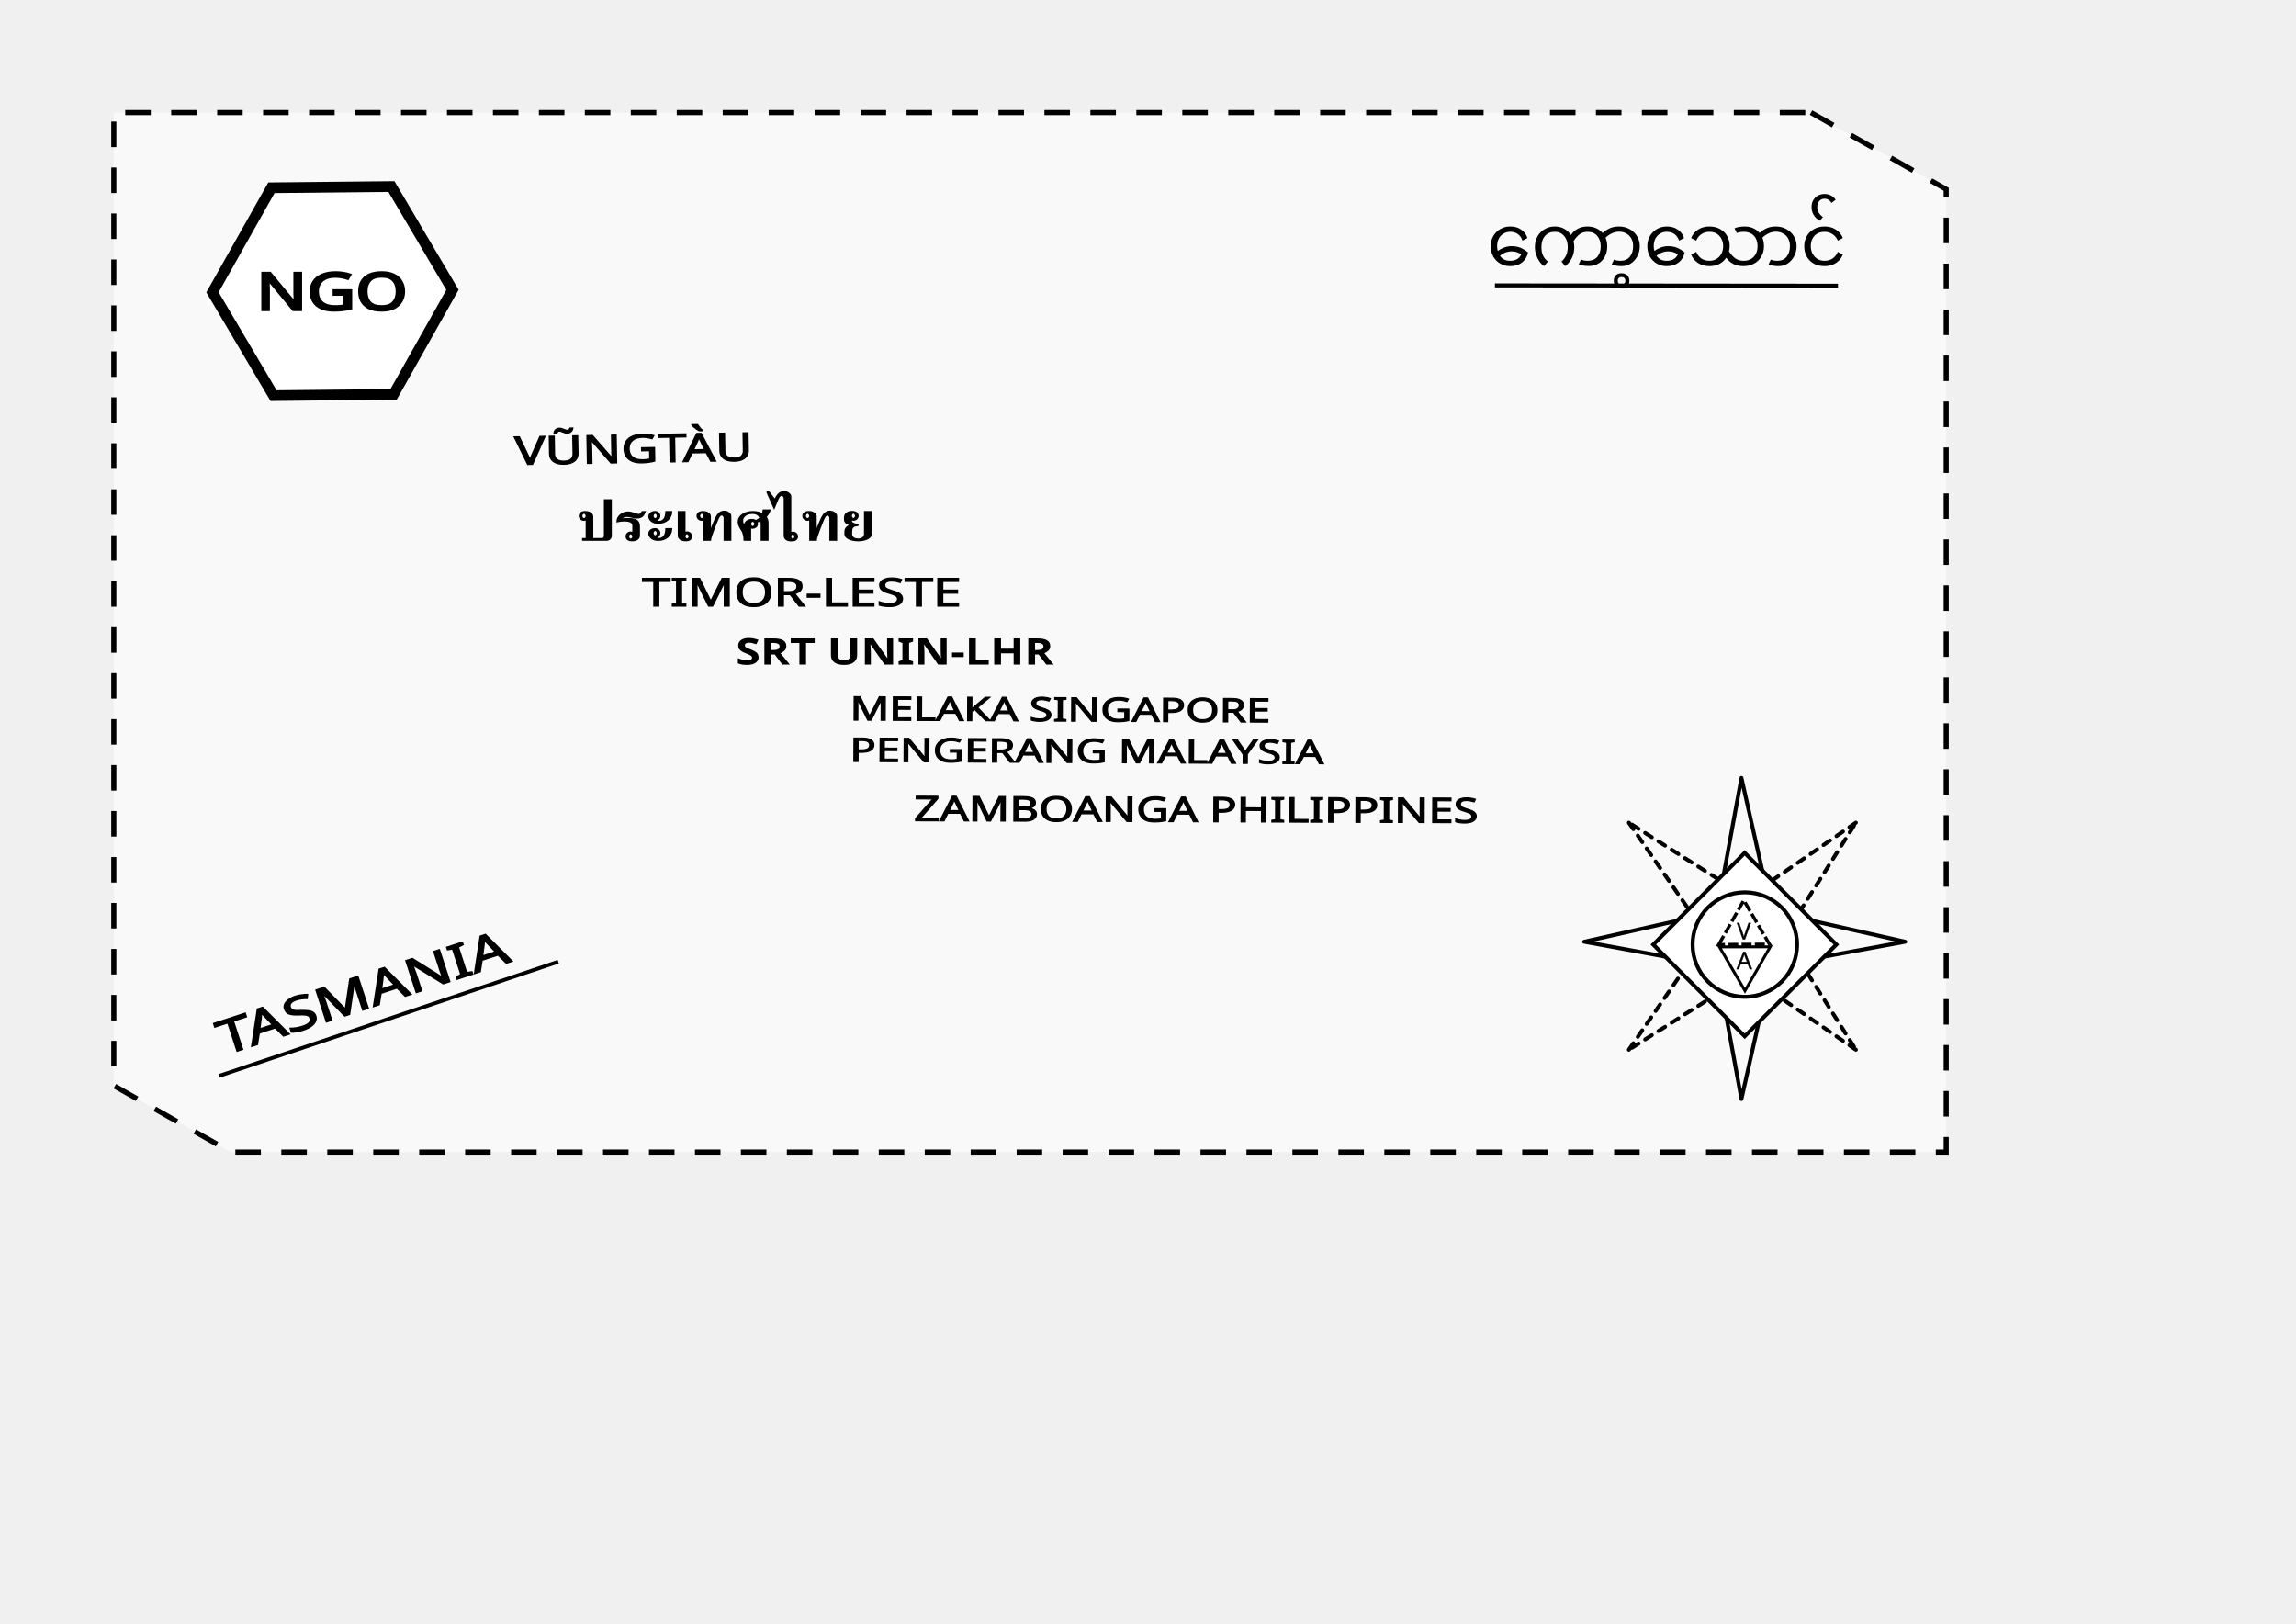
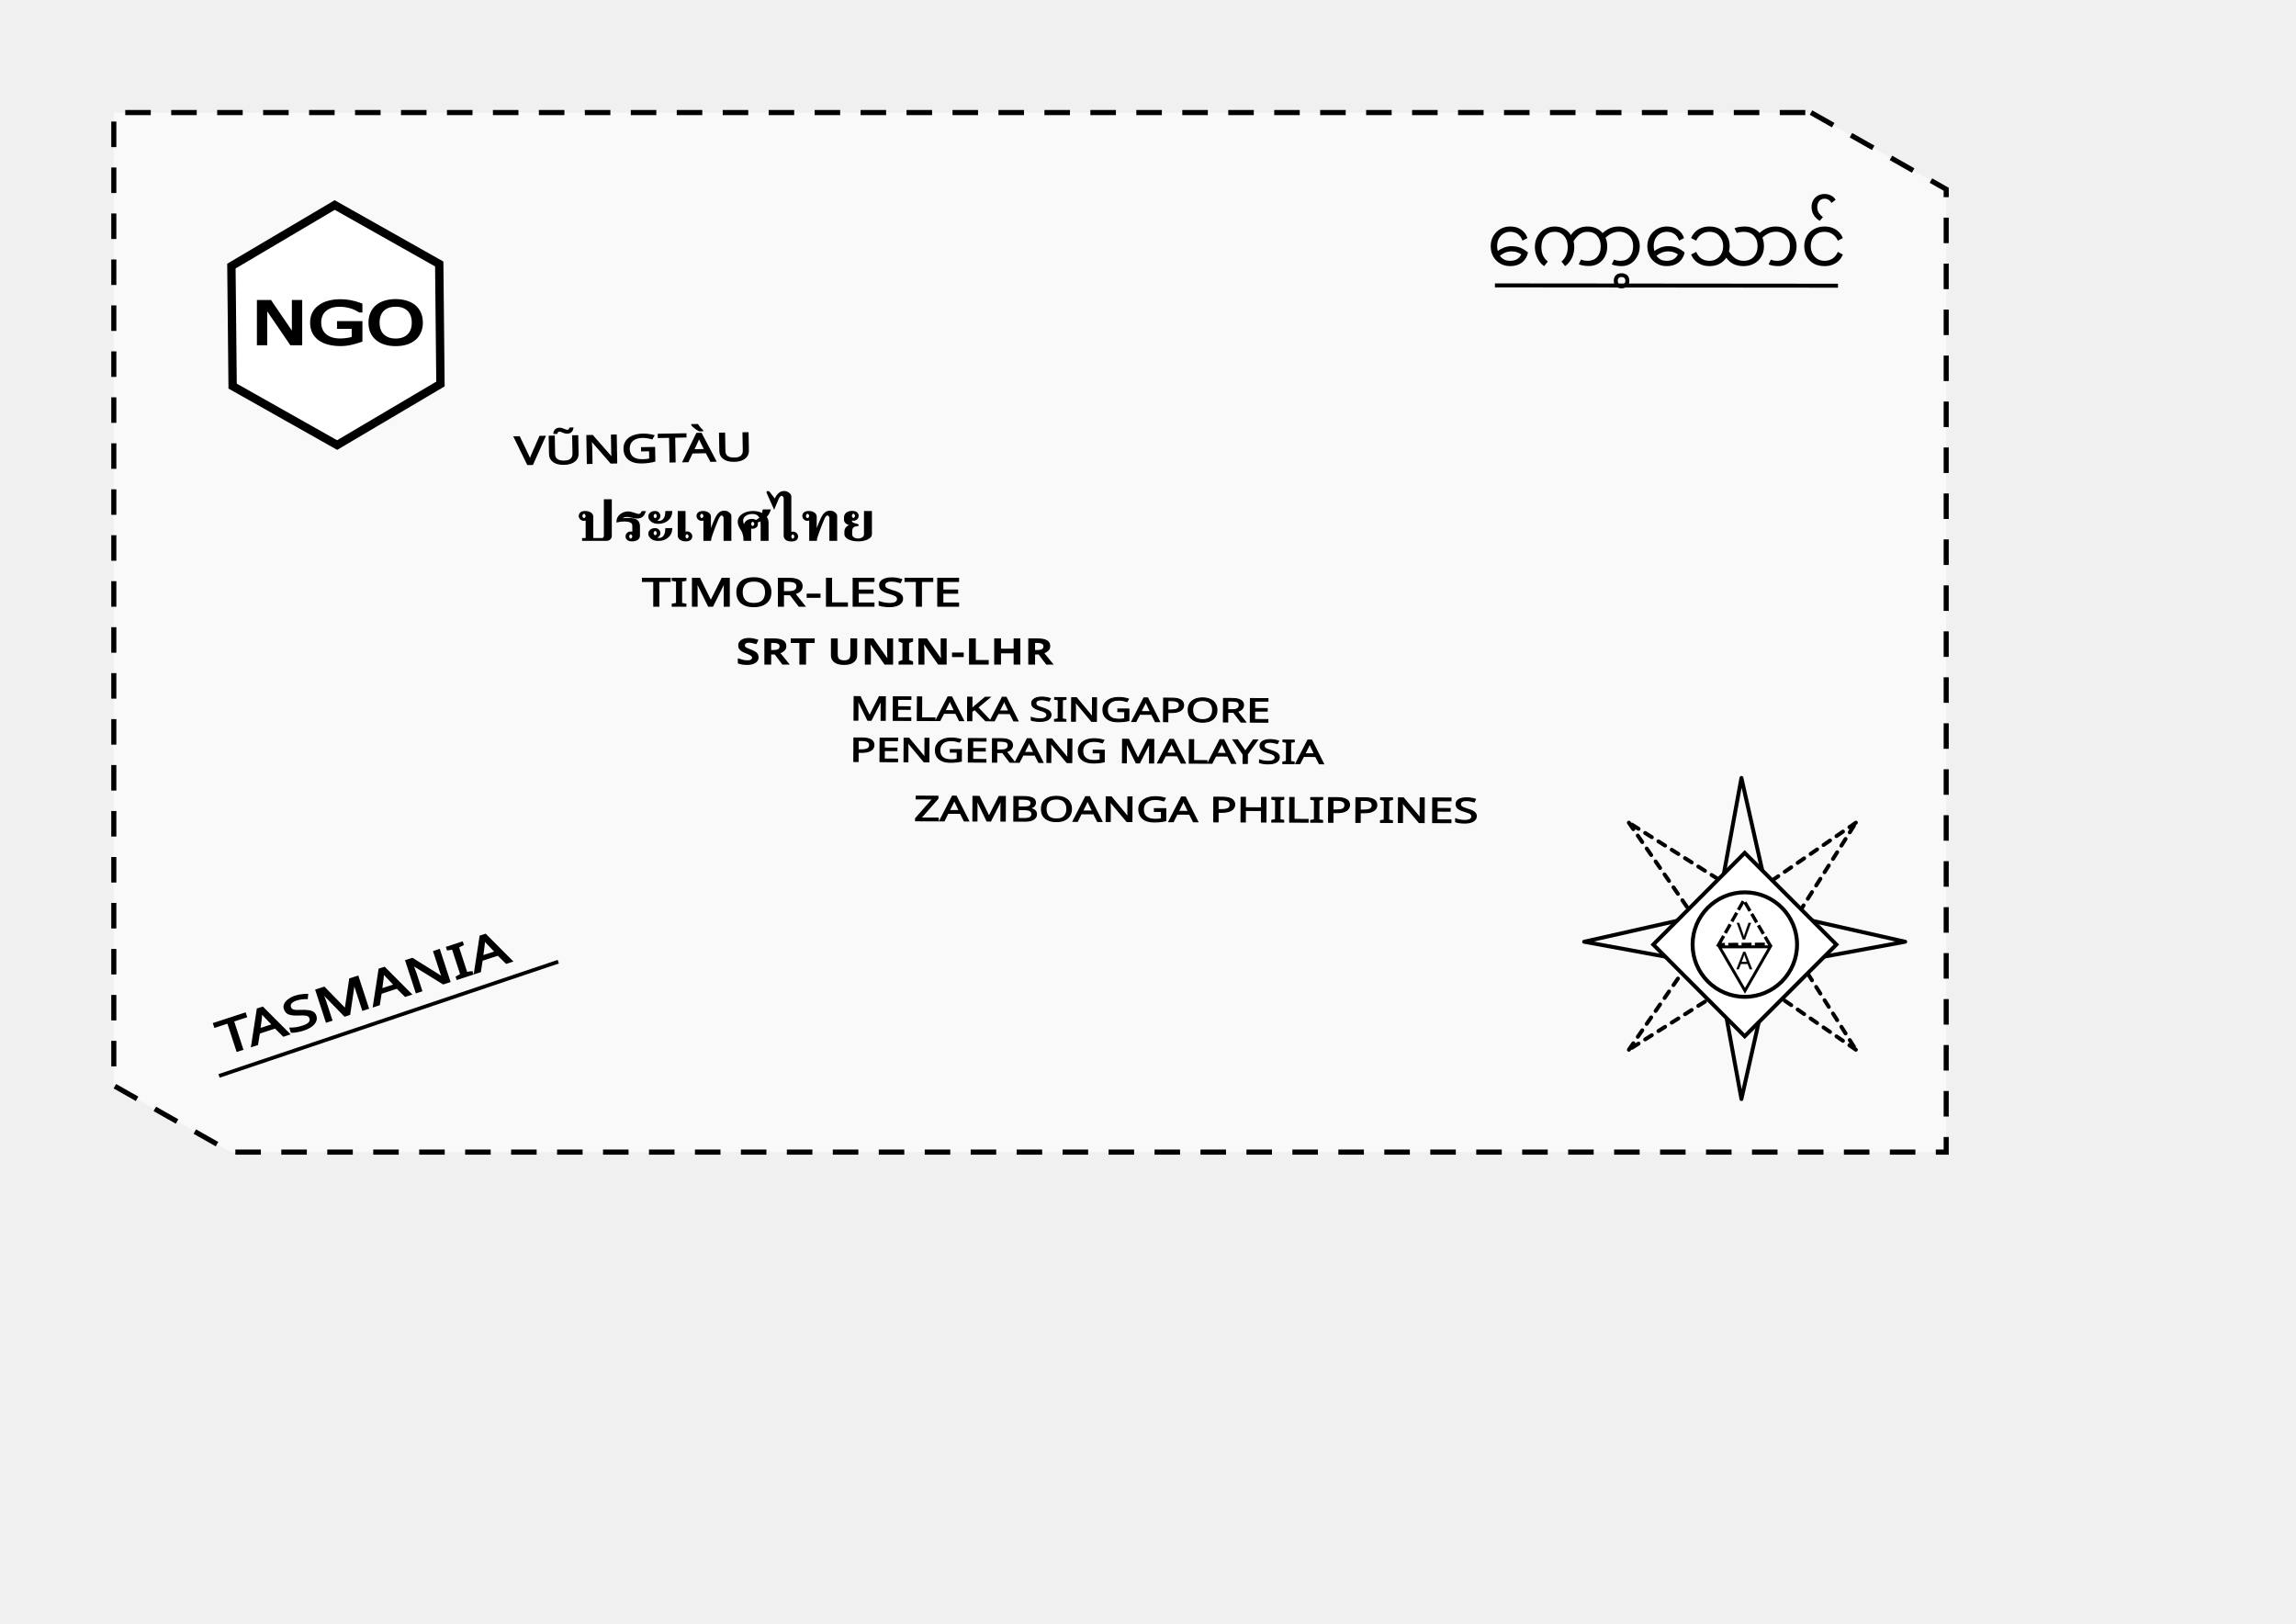
<svg xmlns="http://www.w3.org/2000/svg" width="297mm" height="210mm" viewBox="0 0 297 210" version="1.1" id="svg8">
  <defs id="defs2">
    <rect x="843.947" y="513.626" width="192.61" height="191.679" id="rect66" />
    <rect x="868.508" y="192.254" width="95.753" height="38.9" id="rect1" />
    <pattern id="EMFhbasepattern" patternUnits="userSpaceOnUse" width="6" height="6" x="0" y="0" />
    <pattern id="EMFhbasepattern-4" patternUnits="userSpaceOnUse" width="6" height="6" x="0" y="0" />
    <pattern id="EMFhbasepattern-6" patternUnits="userSpaceOnUse" width="6" height="6" x="0" y="0" />
    <pattern id="EMFhbasepattern-42" patternUnits="userSpaceOnUse" width="6" height="6" x="0" y="0" />
  </defs>
  <g id="layer1">
    <rect style="fill:#f9f9f9;stroke:#333333;stroke-width:1.269;stroke-linecap:round;stroke-linejoin:round;stroke-miterlimit:4;stroke-dasharray:2.538, 2.538;stroke-dashoffset:0;paint-order:markers fill stroke" id="rect1501" width="897.219" height="378.068" x="54.99" y="986.555" ry="25.435" />
    <text xml:space="preserve" style="font-style:normal;font-weight:normal;font-size:1.481px;line-height:1.25;font-family:sans-serif;fill:#000000;fill-opacity:1;stroke:#000000;stroke-width:0.093;stroke-dasharray:none" x="266.611" y="18.132" id="text1979-6-1" transform="scale(1.166899,0.8569721)">
      <tspan id="tspan1977-6-0" x="266.611" y="18.132" style="stroke:#000000;stroke-width:0.093;stroke-dasharray:none" />
      <tspan x="266.611" y="23.221" style="font-size:5.029px;stroke:#000000;stroke-width:0.093;stroke-dasharray:none" id="tspan1981-4-0">KLTX:KBT</tspan>
      <tspan x="266.611" y="29.507" style="font-size:5.029px;stroke:#000000;stroke-width:0.093;stroke-dasharray:none" id="tspan24">KLC</tspan>
      <tspan x="266.611" y="35.794" style="font-size:5.029px;stroke:#000000;stroke-width:0.093;stroke-dasharray:none" id="tspan1">KLT</tspan>
      <tspan x="266.611" y="42.081" style="font-size:5.029px;stroke:#000000;stroke-width:0.093;stroke-dasharray:none" id="tspan23">KAST:KMT</tspan>
      <tspan x="266.611" y="48.368" style="font-size:5.029px;stroke:#000000;stroke-width:0.093;stroke-dasharray:none" id="tspan25">KEZ:MHWT</tspan>
    </text>
    <text xml:space="preserve" transform="scale(0.2645833)" id="text1" style="font-size:24px;font-family:sans-serif;-inkscape-font-specification:sans-serif;white-space:pre;shape-inside:url(#rect1);display:inline;fill:none;stroke:#000000;stroke-width:1.259;stroke-dasharray:none;stroke-dashoffset:0;paint-order:fill markers stroke" />
    <text xml:space="preserve" style="font-style:normal;font-weight:normal;font-size:1.591px;line-height:1.25;font-family:sans-serif;fill:#ff0000;fill-opacity:1;stroke:#ff0000;stroke-width:0.1;stroke-dasharray:none" x="286.639" y="1.624" id="text15" transform="scale(1.086071,0.9207498)">
      <tspan id="tspan13" x="286.639" y="1.624" style="fill:#ff0000;stroke:#ff0000;stroke-width:0.1;stroke-dasharray:none" />
      <tspan x="286.639" y="7.09" style="font-size:5.403px;fill:#ff0000;stroke:#ff0000;stroke-width:0.1;stroke-dasharray:none" id="tspan14">AST^K</tspan>
      <tspan x="286.639" y="13.844" style="font-size:5.403px;fill:#ff0000;stroke:#ff0000;stroke-width:0.1;stroke-dasharray:none" id="tspan15">KRIT</tspan>
    </text>
    <text xml:space="preserve" transform="scale(0.2645833)" id="text66" style="font-size:16px;line-height:1.25;font-family:sans-serif;letter-spacing:0px;white-space:pre;shape-inside:url(#rect66);display:inline" />
    <text xml:space="preserve" style="font-size:4.322px;line-height:1.25;font-family:sans-serif;letter-spacing:0px;fill:#000000;stroke:#000000;stroke-width:0.131;stroke-dasharray:none" x="-138.071" y="83.366" id="text67" transform="scale(1.143016,0.8748786)">
      <tspan style="font-size:4.322px;fill:#000000;stroke:#000000;stroke-width:0.131;stroke-dasharray:none" x="-138.071" y="83.366" id="tspan77"> </tspan>
    </text>
    <text xml:space="preserve" style="font-size:4.322px;line-height:1.25;font-family:sans-serif;letter-spacing:0px;white-space:pre;inline-size:0;fill:#000000;stroke:#000000;stroke-width:0.131;stroke-dasharray:none" x="20.454" y="130.923" id="text76" transform="matrix(1.383442,0.00989151,-0.0100923,1.411518,178.2173,-101.094)">
      <tspan style="font-size:4.322px;fill:#000000;stroke:#000000;stroke-width:0.131;stroke-dasharray:none" x="20.454" y="130.923" id="tspan75">
</tspan>
    </text>
    <path id="path30" style="fill:#f9f9f9;fill-opacity:1;stroke:#000000;stroke-width:0.661;stroke-miterlimit:6.667;stroke-dasharray:3.303, 2.642;stroke-dashoffset:0" d="m 234.261,14.556 17.491,9.921 V 149.008 H 29.886 L 14.722,140.406 V 14.556 Z" />
    <path id="path2" style="fill:none;stroke:#000000;stroke-width:0.508;stroke-linecap:round;stroke-linejoin:round;stroke-miterlimit:4;stroke-dasharray:none;stroke-dashoffset:0;stroke-opacity:1;paint-order:markers fill stroke" d="m 225.263,100.616 -1.886,10.274 -1.886,10.274 4.192,-0.045 4.192,-0.045 -2.306,-10.229 z" />
    <text xml:space="preserve" style="font-size:5.101px;line-height:1.25;font-family:sans-serif;letter-spacing:0px;fill:#000000;stroke:#000000;stroke-width:0.155;stroke-dasharray:none" x="103.773" y="120.858" id="text34" transform="matrix(1.143009,0.00404355,-0.00309499,0.8748732,0,0)">
      <tspan style="font-size:5.101px;fill:#000000;stroke:#000000;stroke-width:0.155;stroke-dasharray:none" x="103.773" y="120.858" id="tspan32">ZAMBOANGA PHILIPPINES</tspan>
      <tspan style="font-size:5.101px;fill:#000000;stroke:#000000;stroke-width:0.155;stroke-dasharray:none" x="103.773" y="127.234" id="tspan34" />
    </text>
    <text xml:space="preserve" style="font-size:4.893px;line-height:1.25;font-family:sans-serif;letter-spacing:0px;fill:#000000;stroke:#000000;stroke-width:0.149;stroke-dasharray:none" x="96.597" y="99.723" id="text42" transform="matrix(1.143002,0.00562434,-0.00430492,0.8748681,0,0)">
      <tspan style="font-size:4.893px;fill:#000000;stroke:#000000;stroke-width:0.149;stroke-dasharray:none" x="96.597" y="99.723" id="tspan37" />
      <tspan style="font-size:4.893px;fill:#000000;stroke:#000000;stroke-width:0.149;stroke-dasharray:none" x="96.597" y="105.838" id="tspan42">MELAKA SINGAPORE</tspan>
      <tspan style="font-size:4.893px;fill:#000000;stroke:#000000;stroke-width:0.149;stroke-dasharray:none" x="96.597" y="111.954" id="tspan78">PENGERANG MALAYSIA</tspan>
    </text>
    <path style="fill:none;stroke:#000000;stroke-width:0.513;stroke-linecap:butt;stroke-linejoin:miter;stroke-dasharray:none;stroke-opacity:1" d="m 237.752,36.951 -44.374,-0.041" id="path74" />
    <path style="fill:none;stroke:#000000;stroke-width:0.545;stroke-linecap:butt;stroke-linejoin:miter;stroke-dasharray:none;stroke-opacity:1" d="M 148.252,233.236 89.325,255.126" id="path78" />
    <path style="fill:none;stroke:#000000;stroke-width:0.549;stroke-linecap:butt;stroke-linejoin:miter;stroke-dasharray:none;stroke-opacity:1" d="M 87.059,249.027 157.289,225.104" id="path79" />
    <text xml:space="preserve" style="font-size:9.221px;line-height:1.25;font-family:sans-serif;letter-spacing:0px;stroke-width:0.576" x="192.346" y="34.324" id="text79">
      <tspan id="tspan79" style="stroke-width:0.576" x="192.346" y="34.324">ကော့သောင်</tspan>
    </text>
    <path id="path3" style="fill:none;stroke:#000000;stroke-width:0.508;stroke-linecap:round;stroke-linejoin:round;stroke-miterlimit:4;stroke-dasharray:none;stroke-dashoffset:0;stroke-opacity:1;paint-order:markers fill stroke" d="m 225.263,142.143 -1.886,-10.275 -1.886,-10.274 4.192,0.045 4.192,0.045 -2.306,10.229 z" />
    <path id="path299" style="fill:none;stroke:#000000;stroke-width:0.508;stroke-linecap:round;stroke-linejoin:round;stroke-miterlimit:4;stroke-dasharray:none;stroke-dashoffset:0;stroke-opacity:1;paint-order:markers fill stroke" d="m 204.919,121.799 10.274,1.886 10.274,1.886 -0.045,-4.192 -0.045,-4.192 -10.229,2.306 z" />
    <path id="path1" style="fill:none;stroke:#000000;stroke-width:0.508;stroke-linecap:round;stroke-linejoin:round;stroke-miterlimit:4;stroke-dasharray:none;stroke-dashoffset:0;stroke-opacity:1;paint-order:markers fill stroke" d="m 246.446,121.799 -10.274,1.886 -10.274,1.886 0.045,-4.192 0.045,-4.192 10.229,2.306 z" />
    <path id="path4" style="fill:none;stroke:#000000;stroke-width:0.508;stroke-linecap:round;stroke-linejoin:round;stroke-miterlimit:4;stroke-dasharray:1.016, 1.016;stroke-dashoffset:0;stroke-opacity:1;paint-order:markers fill stroke" d="m 240.068,106.401 -8.599,5.931 -8.599,5.931 2.996,2.932 2.996,2.932 5.603,-8.864 z" />
    <path id="path5" style="fill:none;stroke:#000000;stroke-width:0.508;stroke-linecap:round;stroke-linejoin:round;stroke-miterlimit:4;stroke-dasharray:1.016, 1.016;stroke-dashoffset:0;stroke-opacity:1;paint-order:markers fill stroke" d="m 210.704,135.765 5.931,-8.599 5.931,-8.599 2.932,2.996 2.932,2.996 -8.864,5.603 z" />
    <path id="path6" style="fill:none;stroke:#000000;stroke-width:0.508;stroke-linecap:round;stroke-linejoin:round;stroke-miterlimit:4;stroke-dasharray:1.016, 1.016;stroke-dashoffset:0;stroke-opacity:1;paint-order:markers fill stroke" d="m 210.704,106.401 5.931,8.599 5.931,8.599 2.932,-2.996 2.932,-2.996 -8.864,-5.603 z" />
    <path id="path7" style="fill:none;stroke:#000000;stroke-width:0.508;stroke-linecap:round;stroke-linejoin:round;stroke-miterlimit:4;stroke-dasharray:1.016, 1.016;stroke-dashoffset:0;stroke-opacity:1;paint-order:markers fill stroke" d="m 240.068,135.765 -8.599,-5.931 -8.599,-5.931 2.996,-2.932 2.996,-2.932 5.603,8.864 z" />
    <path style="fill:#ffffff;fill-opacity:1;stroke:#000000;stroke-width:0.508;stroke-linecap:butt;stroke-linejoin:miter;stroke-miterlimit:5.5;stroke-dasharray:none;stroke-opacity:1" d="m 213.86,122.165 11.826,-11.859 11.859,11.859 -11.859,11.859 z" id="path35" />
    <circle cy="122.165" cx="225.703" id="circle1025" style="fill:#ffffff;fill-opacity:1;stroke:#000000;stroke-width:0.508;stroke-miterlimit:5.5;stroke-dasharray:none;stroke-dashoffset:0;stroke-opacity:1" r="6.757" />
    <text id="text1279" y="121.499" x="224.685" style="font-size:2.978px;line-height:1.25;font-family:sans-serif;fill:#000000;stroke:#000000;stroke-width:0.038;stroke-dasharray:none;stroke-opacity:1" xml:space="preserve">
      <tspan style="font-size:2.978px;fill:#000000;stroke:#000000;stroke-width:0.038;stroke-dasharray:none;stroke-opacity:1" y="121.499" x="224.685" id="tspan1277">V</tspan>
    </text>
    <path style="fill:none;stroke:#000000;stroke-width:0.374;stroke-linecap:butt;stroke-linejoin:miter;stroke-miterlimit:5.5;stroke-dasharray:none;stroke-opacity:1" d="m 225.723,128.144 -3.307,-5.683 6.575,-0.006 z" id="path16757" />
    <path style="fill:none;stroke:#000000;stroke-width:0.43;stroke-linecap:butt;stroke-linejoin:miter;stroke-miterlimit:5.5;stroke-dasharray:1.289, 0.43;stroke-dashoffset:0;stroke-opacity:1" d="m 222.33,122.168 3.238,-5.722 3.322,5.674 z" id="path16759" />
    <text id="text8" y="125.34" x="224.636" style="font-size:3.122px;line-height:1.25;font-family:sans-serif;fill:#000000;stroke:#000000;stroke-width:0.04;stroke-dasharray:none;stroke-opacity:1" xml:space="preserve">
      <tspan style="font-size:3.122px;fill:#000000;stroke:#000000;stroke-width:0.04;stroke-dasharray:none;stroke-opacity:1" y="125.34" x="224.636" id="tspan8">A</tspan>
    </text>
-     <path id="path1-4" style="fill:#ffffff;stroke:#000000;stroke-width:1.38;stroke-dasharray:none" d="m 50.633,24.126 7.898,13.363 -7.624,13.521 -15.522,0.158 -7.898,-13.363 7.624,-13.521 z" />
-     <text xml:space="preserve" style="font-size:7.598px;line-height:1.25;font-family:sans-serif;word-spacing:0px;fill:#000000;stroke:#000000;stroke-width:0.356" x="29.234" y="45.478" id="text2-2" transform="scale(1.134617,0.8813548)">
-       <tspan id="tspan2" style="fill:#000000;stroke:#000000;stroke-width:0.356" x="29.234" y="45.478">NGO</tspan>
-     </text>
+     <path id="path1-4" style="fill:#ffffff;stroke:#000000;stroke-width:1.08;stroke-dasharray:none" d="M 56.975,49.663 43.612,57.561 30.091,49.937 29.933,34.415 43.296,26.517 56.817,34.141 Z" />
+     <path d="m 34.251,50.464 h -1.027 l -2.959,-5.583 v 5.583 h -0.775 v -6.242 h 1.287 l 2.699,5.097 v -5.097 h 0.775 z m 6.866,-0.461 q -0.511,0.235 -1.119,0.411 -0.604,0.172 -1.17,0.172 -0.729,0 -1.337,-0.201 -0.608,-0.201 -1.035,-0.604 -0.432,-0.407 -0.666,-1.014 -0.235,-0.612 -0.235,-1.429 0,-1.496 0.872,-2.36 0.876,-0.868 2.402,-0.868 0.532,0 1.086,0.13 0.558,0.126 1.199,0.432 v 0.985 h -0.075 q -0.13,-0.101 -0.377,-0.264 -0.247,-0.163 -0.486,-0.272 -0.289,-0.13 -0.658,-0.214 -0.365,-0.088 -0.83,-0.088 -1.048,0 -1.66,0.675 -0.608,0.671 -0.608,1.819 0,1.211 0.637,1.886 0.637,0.671 1.735,0.671 0.402,0 0.801,-0.08 0.402,-0.08 0.704,-0.205 V 48.054 h -1.673 v -0.729 h 2.494 z m 6.103,-5.064 q 0.381,0.419 0.583,1.027 0.205,0.608 0.205,1.379 0,0.771 -0.21,1.383 -0.205,0.608 -0.578,1.014 -0.386,0.423 -0.914,0.637 -0.524,0.214 -1.199,0.214 -0.658,0 -1.199,-0.218 -0.537,-0.218 -0.914,-0.633 -0.377,-0.415 -0.583,-1.019 -0.201,-0.604 -0.201,-1.379 0,-0.763 0.201,-1.367 0.201,-0.608 0.587,-1.04 0.369,-0.411 0.914,-0.629 0.549,-0.218 1.195,-0.218 0.671,0 1.203,0.222 0.537,0.218 0.91,0.625 z m -0.075,2.406 q 0,-1.216 -0.545,-1.874 -0.545,-0.662 -1.488,-0.662 -0.952,0 -1.496,0.662 -0.541,0.658 -0.541,1.874 0,1.228 0.553,1.882 0.553,0.65 1.484,0.65 0.931,0 1.48,-0.65 0.553,-0.654 0.553,-1.882 z" id="text2-2" style="font-size:8.585px;line-height:1.25;word-spacing:0px;stroke:#000000;stroke-width:0.402" transform="scale(1.134617,0.8813548)" aria-label="NGO" />
    <path id="path40" style="fill:#f2f2f2;stroke:#4d4d4d;stroke-width:0.4;stroke-dasharray:none" d="m 163.747,-14.394 -2.783,4.936 -5.666,0.058 -2.883,-4.878 2.783,-4.936 5.666,-0.058 z" />
    <text xml:space="preserve" style="font-size:5.231px;line-height:1.25;font-family:sans-serif;word-spacing:0px;fill:#000000;stroke-width:0.245" x="86.385" y="88.171" id="text17" transform="scale(1.101846,0.9075679)">
      <tspan id="tspan16" style="font-style:normal;font-variant:normal;font-weight:bold;font-stretch:normal;font-family:sans-serif;-inkscape-font-specification:'sans-serif Bold';fill:#000000;stroke-width:0.245" x="86.385" y="88.171" />
      <tspan style="font-style:normal;font-variant:normal;font-weight:bold;font-stretch:normal;font-family:sans-serif;-inkscape-font-specification:'sans-serif Bold';fill:#000000;stroke-width:0.245" x="86.385" y="94.709" id="tspan17">SRT UNIN-LHR</tspan>
    </text>
    <text xml:space="preserve" style="font-size:3.432px;line-height:1.25;font-family:sans-serif;word-spacing:0px;fill:#000000;stroke:#000000;stroke-width:0.161" x="135.97" y="-15.019" id="text30" transform="scale(1.134617,0.8813548)">
      <tspan id="tspan30" style="fill:#000000;stroke:#000000;stroke-width:0.161" x="135.97" y="-15.019">TZH</tspan>
    </text>
    <path style="fill:#ffffff;fill-opacity:1;stroke:#000000;stroke-width:0.4;paint-order:fill markers stroke" id="path8" d="m 177.307,-16.939 a 7.553,7.553 0 0 1 -2.955,5.992 7.553,7.553 0 0 1 -6.553,1.303 l 1.955,-7.295 z" />
    <text xml:space="preserve" style="font-size:5.764px;line-height:1.25;font-family:sans-serif;letter-spacing:0px;fill:#000000;stroke:#000000;stroke-width:0.175;stroke-dasharray:none" x="57.328" y="70.034" id="text2" transform="matrix(1.142837,-0.02020766,0.01546719,0.8747419,0,0)">
      <tspan style="font-size:5.764px;fill:#000000;stroke:#000000;stroke-width:0.175;stroke-dasharray:none" x="57.328" y="70.034" id="tspan10">VŨNGTÀU</tspan>
    </text>
    <path style="fill:none;stroke:#000000;stroke-width:0.72;stroke-linecap:butt;stroke-linejoin:miter;stroke-dasharray:none;stroke-opacity:1" d="m 72.548,-30.536 72.544,-0.522" id="path12" />
    <path style="fill:none;stroke:#000000;stroke-width:0.754;stroke-linecap:butt;stroke-linejoin:miter;stroke-dasharray:none;stroke-opacity:1" d="m 150.932,-30.627 h 71.916" id="path13" />
    <path style="fill:none;stroke:#000000;stroke-width:0.754;stroke-linecap:butt;stroke-linejoin:miter;stroke-dasharray:none;stroke-opacity:1" d="M -7.986,-29.306 H 63.93" id="path14" />
    <path style="fill:none;stroke:#000000;stroke-width:0.485;stroke-linecap:butt;stroke-linejoin:miter;stroke-dasharray:none;stroke-opacity:1" d="M 28.334,139.153 72.215,124.379" id="path15" />
    <text xml:space="preserve" style="font-size:7.924px;line-height:1.25;font-family:sans-serif;letter-spacing:0px;fill:#000000;stroke:#000000;stroke-width:0.24;stroke-dasharray:none" x="65.242" y="79.833" id="text26" transform="scale(1.143016,0.8748786)">
      <tspan style="font-size:7.924px;fill:#000000;stroke:#000000;stroke-width:0.24;stroke-dasharray:none" x="65.242" y="79.833" id="tspan26">ประเทศไทย</tspan>
      <tspan style="font-size:7.924px;fill:#000000;stroke:#000000;stroke-width:0.24;stroke-dasharray:none" x="65.242" y="89.738" id="tspan68"> </tspan>
    </text>
    <text xml:space="preserve" style="font-size:5.764px;line-height:1.25;font-family:sans-serif;letter-spacing:0px;fill:#000000;stroke:#000000;stroke-width:0.175;stroke-dasharray:none" x="72.671" y="89.612" id="text62" transform="scale(1.143016,0.8748786)">
      <tspan style="font-size:5.764px;fill:#000000;stroke:#000000;stroke-width:0.175;stroke-dasharray:none" x="72.671" y="89.612" id="tspan63">TIMOR-LESTE </tspan>
    </text>
    <text xml:space="preserve" style="font-size:4.322px;line-height:1.25;font-family:sans-serif;letter-spacing:0px;white-space:pre;inline-size:0;fill:#000000;stroke:#000000;stroke-width:0.131;stroke-dasharray:none" x="20.454" y="130.923" id="text65" transform="matrix(1.739801,-0.5688034,0.4353693,1.331665,-66.00347,-33.38913)">
      <tspan style="font-size:4.322px;fill:#000000;stroke:#000000;stroke-width:0.131;stroke-dasharray:none" x="20.454" y="130.923" id="tspan64">
</tspan>
      <tspan style="font-size:4.322px;fill:#000000;stroke:#000000;stroke-width:0.131;stroke-dasharray:none" x="20.454" y="136.325" id="tspan65">TASMANIA </tspan>
    </text>
  </g>
</svg>
